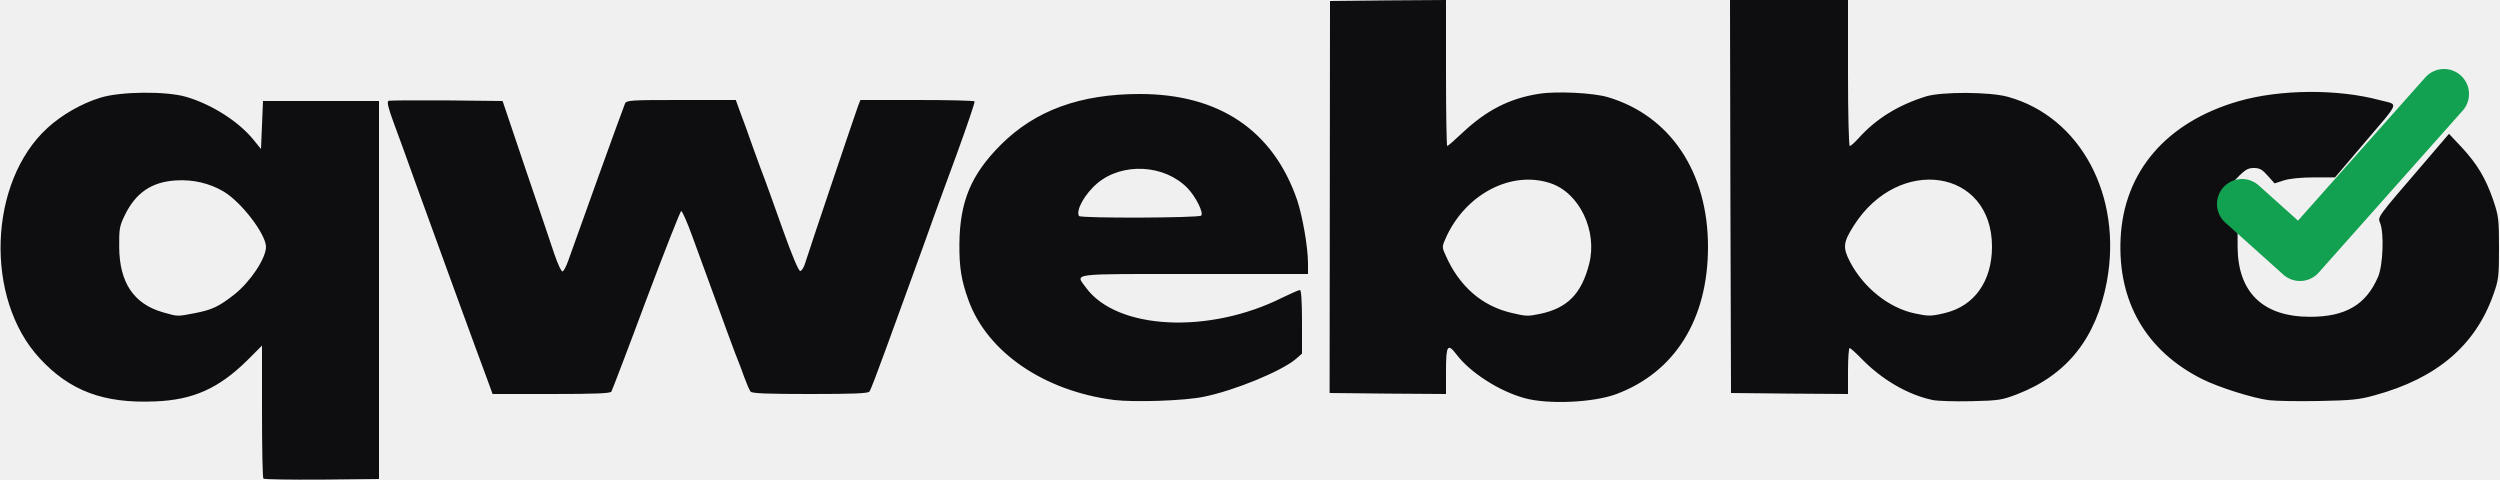
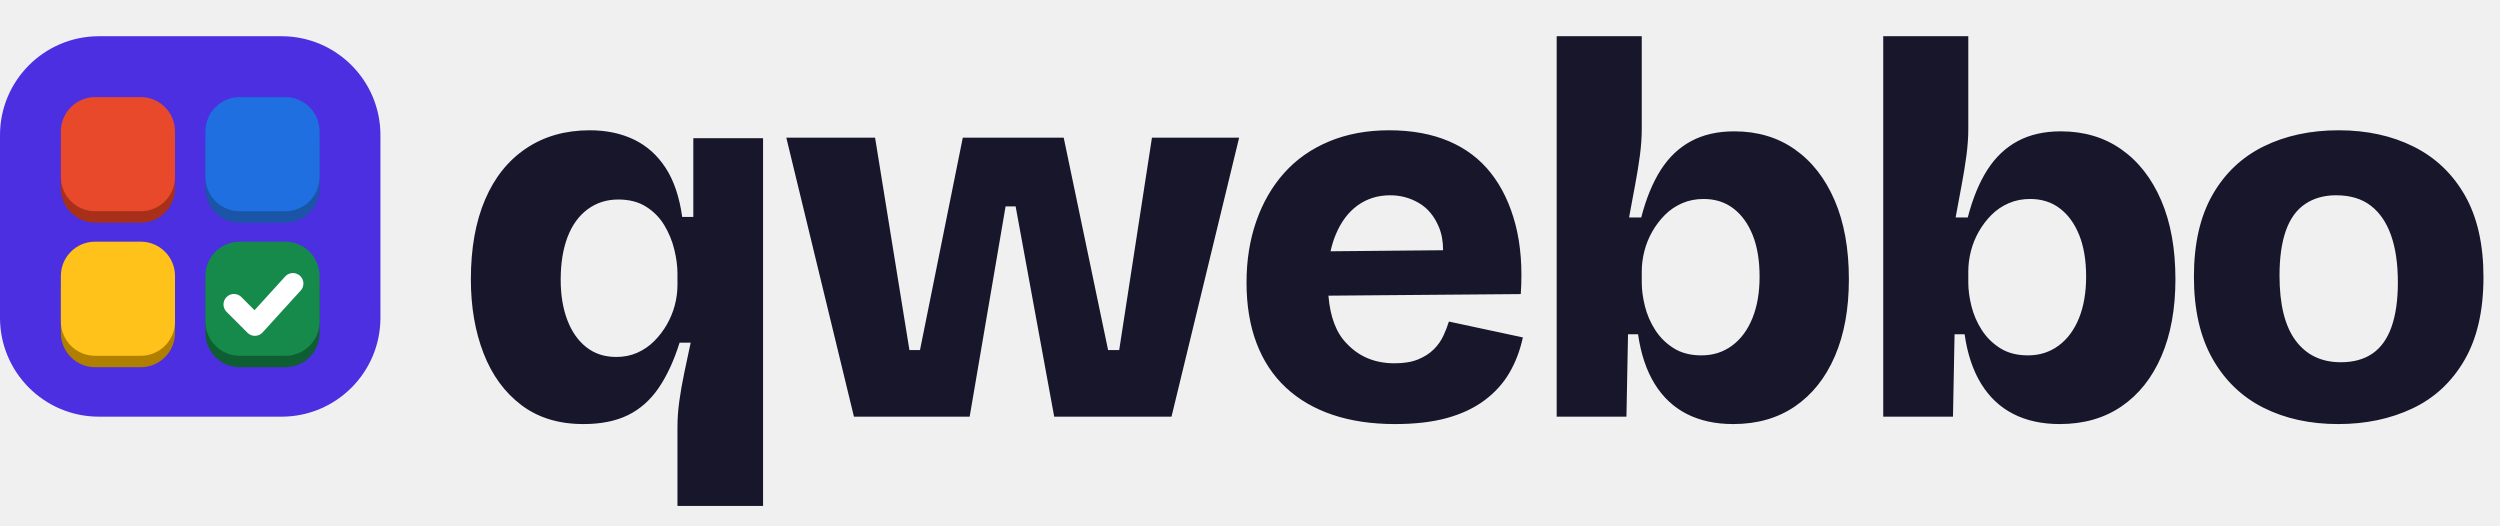
- <svg xmlns="http://www.w3.org/2000/svg" viewBox="0 0 1250 240" role="img" aria-label="qwebbo">
-   <path d="M131.7 239.3C131.3 239.0 131.0 223.9 131.0 205.8L131.0 172.8L123.6 180.2C109.4 194.2 96.5 200.0 77.5 200.7C51.9 201.8 34.9 195.5 19.8 179.1C-7.8 149.3 -5.8 91.0 23.7 64.0C30.9 57.4 40.7 51.8 50.0 48.9C60.1 45.7 82.9 45.5 93.0 48.4C105.9 52.2 119.1 60.6 126.6 69.7L130.5 74.5L131.0 62.5L131.5 50.5L160.5 50.5L189.5 50.5L189.5 145.0L189.5 239.5L160.9 239.8C145.2 239.9 132.1 239.7 131.7 239.3ZM557.1 200.0C522.0 195.5 493.6 176.1 484.2 150.0C480.7 140.3 479.6 133.8 479.7 122.0C479.9 100.8 485.5 87.3 500.4 72.4C517.6 55.2 540.1 47.0 569.9 47.0C609.6 47.0 636.6 65.2 648.6 100.1C651.3 108.3 654.0 123.6 654.0 131.8L654.0 137.0L597.0 137.0C533.8 137.0 537.7 136.5 542.9 143.7C558.2 164.9 604.3 167.3 641.2 148.8C645.5 146.7 649.4 145.0 650.0 145.0C650.6 145.0 651.0 150.7 651.0 160.9L651.0 176.8L647.8 179.6C640.5 185.7 617.2 195.3 601.8 198.4C592.3 200.4 567.2 201.2 557.1 200.0ZM762.4 199.1C749.8 195.7 735.1 186.3 728.3 177.3C723.8 171.4 723.0 172.6 723.0 185.5L723.0 197.0L693.9 196.8L664.8 196.5L664.9 98.5L665.0 0.5L694.0 0.2L723.0 -0.0L723.0 36.5C723.0 56.6 723.3 73.0 723.6 73.0C724.0 73.0 727.3 70.1 731.0 66.6C743.2 55.1 754.7 49.2 769.5 46.9C778.3 45.5 796.7 46.4 804.0 48.6C835.2 57.9 854.0 86.1 854.0 123.4C854.0 159.7 837.4 186.2 808.0 197.1C796.6 201.3 774.1 202.3 762.4 199.1ZM966.3 200.0C954.0 197.4 941.2 190.0 931.0 179.6C928.0 176.5 925.2 174.0 924.8 174.0C924.4 174.0 924.0 179.2 924.0 185.5L924.0 197.0L894.8 196.8L865.5 196.5L865.2 98.2L865.0 -0.0L894.5 -0.0L924.0 0.0L924.0 36.5C924.0 57.0 924.4 73.0 924.9 73.0C925.4 73.0 927.4 71.2 929.3 69.1C938.1 59.3 949.2 52.5 963.0 48.2C970.9 45.8 995.0 45.9 1003.9 48.4C1040.3 58.4 1061.4 98.0 1053.4 140.9C1048.1 169.1 1033.5 187.5 1008.6 197.1C1001.0 200.0 999.5 200.3 985.5 200.6C977.2 200.8 968.6 200.5 966.3 200.0ZM1134.5 200.1C1126.5 199.1 1109.1 193.6 1101.0 189.5C1073.0 175.4 1058.8 150.8 1060.3 119.2C1061.9 85.8 1083.2 61.0 1119.3 50.6C1140.0 44.6 1169.0 44.4 1190.0 50.1C1199.5 52.6 1200.5 49.9 1181.3 72.5L1167.5 88.7L1157.0 88.7C1150.5 88.7 1144.7 89.3 1141.9 90.2L1137.3 91.7L1133.9 87.9C1131.1 84.7 1129.8 84.0 1126.9 84.0C1123.7 84.0 1122.4 84.8 1116.1 91.5C1107.4 100.7 1107.2 102.1 1113.9 109.1L1118.8 114.2L1118.8 123.4C1118.9 146.2 1131.5 158.4 1155.0 158.4C1172.8 158.4 1183.0 152.4 1189.0 138.5C1191.5 132.8 1192.1 116.8 1190.1 111.6C1188.8 108.4 1188.1 109.3 1211.5 82.1L1224.5 66.9L1230.8 73.6C1238.5 81.9 1242.8 89.0 1246.6 100.0C1249.3 108.0 1249.5 109.5 1249.5 124.0C1249.5 138.5 1249.3 140.0 1246.6 147.5C1237.6 172.8 1218.3 189.2 1187.5 197.6C1179.7 199.8 1175.9 200.2 1159.5 200.5C1149.0 200.7 1137.8 200.5 1134.5 200.1ZM243.3 188.8C238.6 176.3 217.9 119.5 208.5 93.5C204.0 80.8 198.6 66.1 196.6 60.7C194.0 53.6 193.4 50.8 194.3 50.4C195.0 50.2 208.1 50.1 223.4 50.2L251.3 50.5L262.6 84.0C268.9 102.4 275.4 121.7 277.1 126.8C278.8 131.9 280.7 135.9 281.3 135.7C281.9 135.5 283.1 133.2 284.1 130.4C291.1 110.6 310.7 56.3 312.5 51.8C313.2 50.1 315.4 50.0 340.5 50.0L367.9 50.0L370.0 55.8C371.2 58.9 374.2 67.1 376.6 74.0C379.1 80.9 381.7 88.1 382.5 90.0C383.2 91.9 387.2 102.9 391.3 114.5C395.9 127.5 399.3 135.5 400.1 135.5C400.8 135.5 402.0 133.7 402.6 131.5C404.4 125.6 427.9 56.0 429.1 52.8L430.2 50.0L458.6 50.0C474.1 50.0 487.1 50.3 487.3 50.7C487.5 51.2 483.5 63.0 478.4 77.0C473.2 91.0 467.9 105.7 466.5 109.5C465.2 113.3 461.1 124.6 457.5 134.5C453.9 144.4 447.5 161.9 443.3 173.5C439.1 185.1 435.3 195.1 434.7 195.8C434.0 196.7 426.8 197.0 405.0 197.0C383.2 197.0 376.0 196.7 375.3 195.8C374.7 195.1 373.3 191.8 372.1 188.5C370.9 185.2 369.6 181.6 369.1 180.5C368.3 178.7 363.2 165.0 346.1 118.0C343.6 111.1 341.1 105.5 340.6 105.5C340.2 105.5 332.3 125.5 323.1 150.0C314.0 174.5 306.1 195.1 305.7 195.8C305.1 196.7 297.9 197.0 275.6 197.0L246.3 197.0L243.3 188.8ZM97.3 156.6C106.1 154.9 109.4 153.3 117.1 147.3C125.1 141.0 132.9 129.3 133.0 123.5C133.0 117.1 120.6 100.9 111.7 95.7C104.7 91.6 96.6 89.7 88.1 90.2C75.9 90.9 67.9 96.3 62.4 107.6C59.8 112.9 59.5 114.4 59.6 123.5C59.7 141.2 66.8 151.9 81.3 156.1C89.0 158.3 88.4 158.3 97.3 156.6ZM770.2 156.9C783.8 154.0 790.8 146.8 794.6 131.9C798.8 115.4 789.7 96.4 775.2 91.6C756.0 85.2 733.5 96.6 723.4 117.9C720.9 123.3 720.9 123.4 722.7 127.4C729.5 143.1 741.0 153.1 756.0 156.5C763.2 158.2 763.9 158.2 770.2 156.9ZM972.5 156.5C987.2 153.0 996.0 140.6 996.0 123.3C996.0 84.4 949.4 77.4 926.9 112.8C921.5 121.3 921.3 123.8 925.1 131.1C931.8 143.8 944.3 153.8 956.9 156.6C964.3 158.2 965.4 158.2 972.5 156.5ZM600.6 107.8C601.9 106.4 598.0 98.5 593.8 94.1C582.3 82.2 561.2 81.1 548.7 91.6C542.4 96.9 537.8 105.2 539.5 108.0C540.3 109.2 599.3 109.0 600.6 107.8Z" fill="#0E0E10" fill-rule="evenodd" />
-   <polyline points="1121,102 1150,128 1222,47" fill="none" stroke="#12A151" stroke-width="25" stroke-linecap="round" stroke-linejoin="round" />
+ <svg xmlns="http://www.w3.org/2000/svg" viewBox="0 0 552 116" role="img" aria-label="qwebbo">
+   <g transform="translate(0 8) scale(.84)">
+     <rect width="100" height="100" rx="26" fill="#4B2FE0" />
+     <rect x="16" y="19" width="30" height="30" rx="9" fill="#A8301A" />
+     <rect x="16" y="16" width="30" height="30" rx="9" fill="#E8492B" />
+     <rect x="54" y="19" width="30" height="30" rx="9" fill="#1A55A8" />
+     <rect x="54" y="16" width="30" height="30" rx="9" fill="#1F6FE0" />
+     <rect x="16" y="57" width="30" height="30" rx="9" fill="#B07F00" />
+     <rect x="16" y="54" width="30" height="30" rx="9" fill="#FFC21A" />
+     <rect x="54" y="57" width="30" height="30" rx="9" fill="#0F5E33" />
+     <rect x="54" y="54" width="30" height="30" rx="9" fill="#158A4A" />
+     <path d="M61.5 70.5l5.5 5.5 10-11" fill="none" stroke="#fff" stroke-width="5.5" stroke-linecap="round" stroke-linejoin="round" />
+   </g>
+   <path d="M149.583 111.717V94.333Q149.583 91.533 149.992 88.558Q150.4 85.583 151.1 82.258Q151.8 78.933 152.5 75.667H150.05Q148.183 81.617 145.442 85.642Q142.7 89.667 138.675 91.65Q134.65 93.633 128.817 93.633Q120.65 93.633 115.108 89.433Q109.567 85.233 106.767 78.0Q103.967 70.767 103.967 61.667Q103.967 51.4 107.117 44.05Q110.267 36.7 116.217 32.733Q122.167 28.767 130.217 28.767Q135.7 28.767 139.958 30.808Q144.217 32.85 146.958 37.05Q149.7 41.25 150.633 47.9H153.083V30.517H168.483V111.717ZM136.05 78.817Q138.617 78.817 140.717 77.883Q142.817 76.95 144.45 75.317Q146.083 73.683 147.25 71.642Q148.417 69.6 149.0 67.383Q149.583 65.167 149.583 62.95V60.383Q149.583 57.933 148.883 55.075Q148.183 52.217 146.667 49.708Q145.15 47.2 142.642 45.625Q140.133 44.05 136.517 44.05Q132.667 44.05 129.75 46.208Q126.833 48.367 125.317 52.333Q123.8 56.3 123.8 61.783Q123.8 66.8 125.258 70.65Q126.717 74.5 129.458 76.658Q132.2 78.817 136.05 78.817Z M188.55 92.0 173.617 30.4H193.217L200.8 77.3H203.133L212.583 30.4H234.867L244.667 77.3H247.117L254.35 30.4H273.6L258.667 92.0H232.767L224.25 45.567H222.033L214.1 92.0Z M308.017 93.633Q300.317 93.633 294.25 91.592Q288.183 89.55 283.925 85.583Q279.667 81.617 277.45 75.783Q275.233 69.95 275.233 62.367Q275.233 55.017 277.392 48.833Q279.55 42.65 283.575 38.158Q287.6 33.667 293.492 31.217Q299.383 28.767 306.733 28.767Q314.2 28.767 319.858 31.158Q325.517 33.55 329.192 38.217Q332.867 42.883 334.617 49.592Q336.367 56.3 335.783 64.933L293.317 65.283Q293.9 72.4 297.4 75.9Q301.483 80.217 307.9 80.217Q311.05 80.217 313.15 79.342Q315.25 78.467 316.592 77.125Q317.933 75.783 318.692 74.15Q319.45 72.517 319.917 71.0L336.25 74.5Q335.317 78.817 333.275 82.317Q331.233 85.817 327.792 88.383Q324.35 90.95 319.508 92.292Q314.667 93.633 308.017 93.633ZM293.783 55.483 318.633 55.25Q318.633 52.333 317.7 50.117Q316.183 46.5 313.267 44.808Q310.35 43.117 306.967 43.117Q302.883 43.117 299.792 45.333Q296.7 47.55 294.95 51.75Q294.25 53.383 293.783 55.483Z M382.683 93.633Q376.85 93.633 372.475 91.417Q368.1 89.2 365.358 84.767Q362.617 80.333 361.683 73.8H359.467L359.117 92.0H343.717V8.0H362.5V28.417Q362.5 31.217 362.092 34.308Q361.683 37.4 361.042 40.783Q360.4 44.167 359.7 48.017H362.383Q364.017 41.717 366.7 37.517Q369.383 33.317 373.408 31.158Q377.433 29.0 382.917 29.0Q390.617 29.0 396.275 32.967Q401.933 36.933 405.083 44.225Q408.233 51.517 408.233 61.667Q408.233 71.467 405.142 78.642Q402.05 85.817 396.333 89.725Q390.617 93.633 382.683 93.633ZM375.683 78.467Q379.533 78.467 382.45 76.308Q385.367 74.15 386.942 70.242Q388.517 66.333 388.517 61.083Q388.517 55.717 387.0 51.925Q385.483 48.133 382.742 46.033Q380.0 43.933 376.15 43.933Q373.583 43.933 371.425 44.867Q369.267 45.8 367.633 47.433Q366.0 49.067 364.833 51.108Q363.667 53.15 363.083 55.425Q362.5 57.7 362.5 59.917V62.367Q362.5 64.817 363.2 67.617Q363.9 70.417 365.475 72.867Q367.05 75.317 369.558 76.892Q372.067 78.467 375.683 78.467Z M454.783 93.633Q448.95 93.633 444.575 91.417Q440.2 89.2 437.458 84.767Q434.717 80.333 433.783 73.8H431.567L431.217 92.0H415.817V8.0H434.6V28.417Q434.6 31.217 434.192 34.308Q433.783 37.4 433.142 40.783Q432.5 44.167 431.8 48.017H434.483Q436.117 41.717 438.8 37.517Q441.483 33.317 445.508 31.158Q449.533 29.0 455.017 29.0Q462.717 29.0 468.375 32.967Q474.033 36.933 477.183 44.225Q480.333 51.517 480.333 61.667Q480.333 71.467 477.242 78.642Q474.15 85.817 468.433 89.725Q462.717 93.633 454.783 93.633ZM447.783 78.467Q451.633 78.467 454.55 76.308Q457.467 74.15 459.042 70.242Q460.617 66.333 460.617 61.083Q460.617 55.717 459.1 51.925Q457.583 48.133 454.842 46.033Q452.1 43.933 448.25 43.933Q445.683 43.933 443.525 44.867Q441.367 45.8 439.733 47.433Q438.1 49.067 436.933 51.108Q435.767 53.15 435.183 55.425Q434.6 57.7 434.6 59.917V62.367Q434.6 64.817 435.3 67.617Q436 70.417 437.575 72.867Q439.15 75.317 441.658 76.892Q444.167 78.467 447.783 78.467Z M516.267 93.633Q506.933 93.633 499.758 90.017Q492.583 86.4 488.5 79.167Q484.417 71.933 484.417 61.083Q484.417 50.233 488.5 43.058Q492.583 35.883 499.817 32.325Q507.05 28.767 516.383 28.767Q525.717 28.767 532.95 32.383Q540.183 36.0 544.267 43.175Q548.35 50.35 548.35 61.2Q548.35 72.283 544.15 79.517Q539.95 86.75 532.658 90.192Q525.367 93.633 516.267 93.633ZM516.85 79.983Q521.05 79.983 523.85 78.058Q526.65 76.133 528.05 72.167Q529.45 68.2 529.45 62.367Q529.45 56.183 527.933 51.925Q526.417 47.667 523.442 45.392Q520.467 43.117 515.8 43.117Q511.833 43.117 508.975 45.042Q506.117 46.967 504.717 50.933Q503.317 54.9 503.317 60.85Q503.317 70.417 506.875 75.2Q510.433 79.983 516.85 79.983Z" fill="#17162B" />
</svg>
